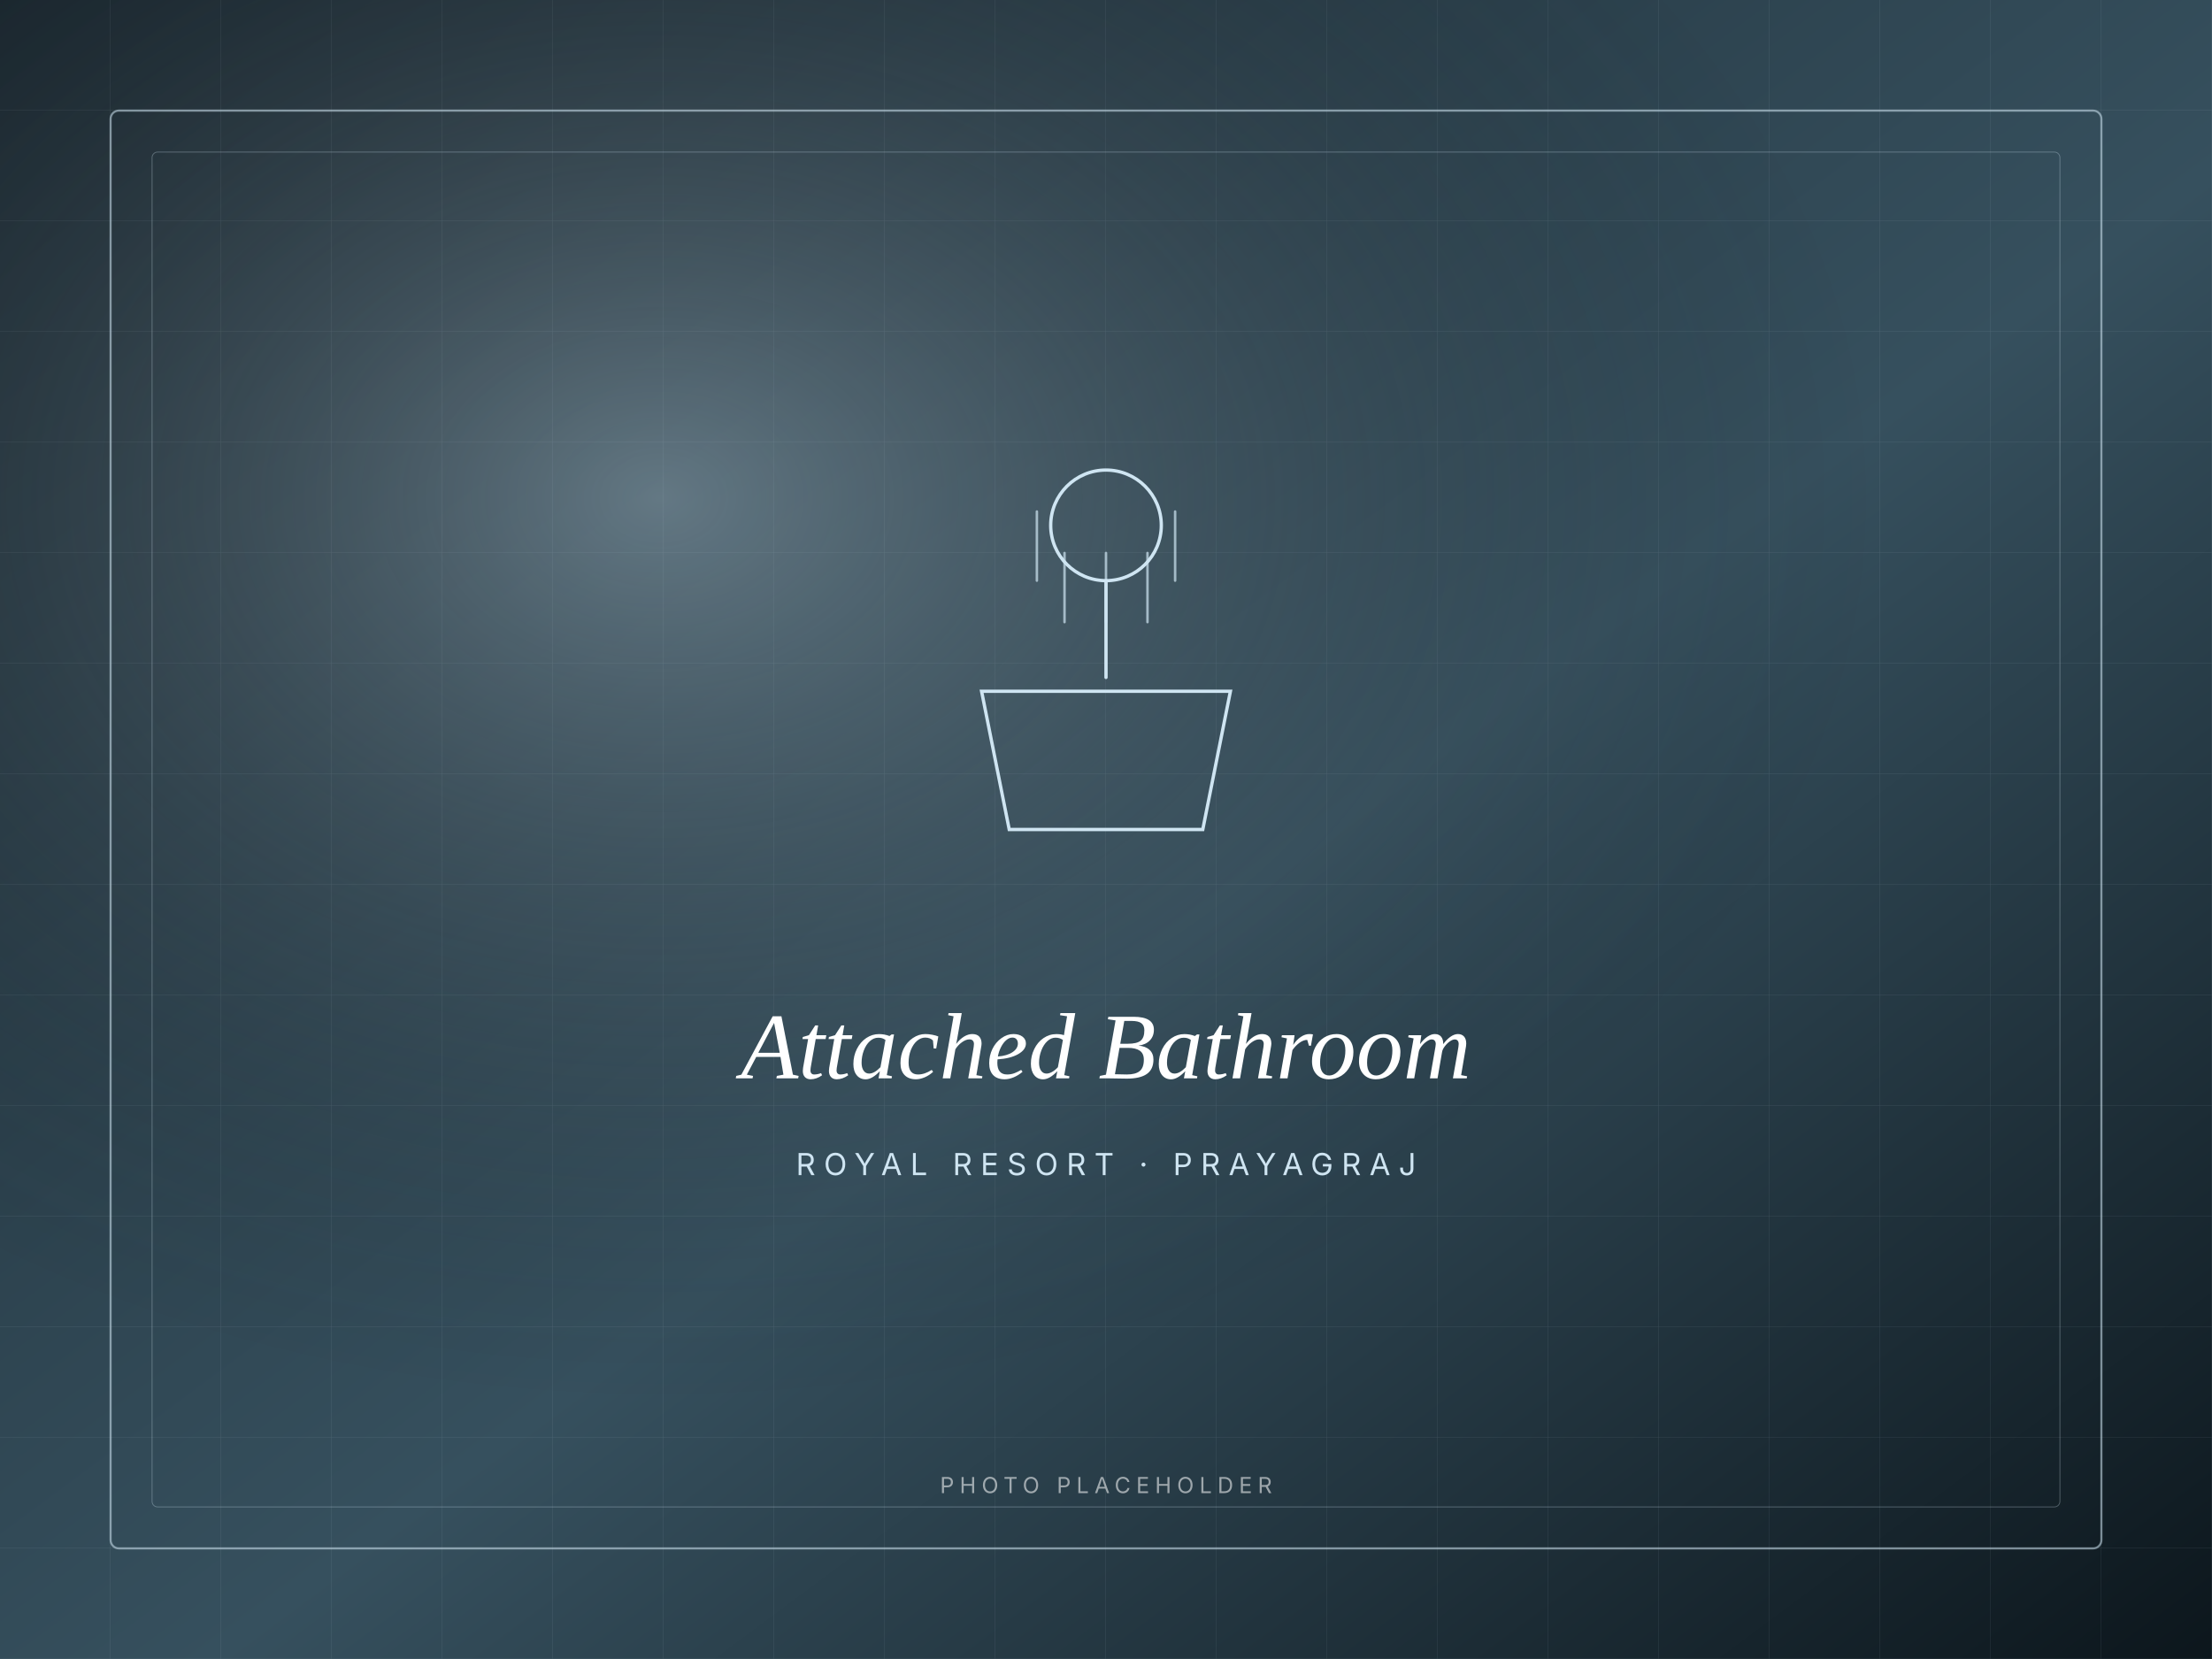
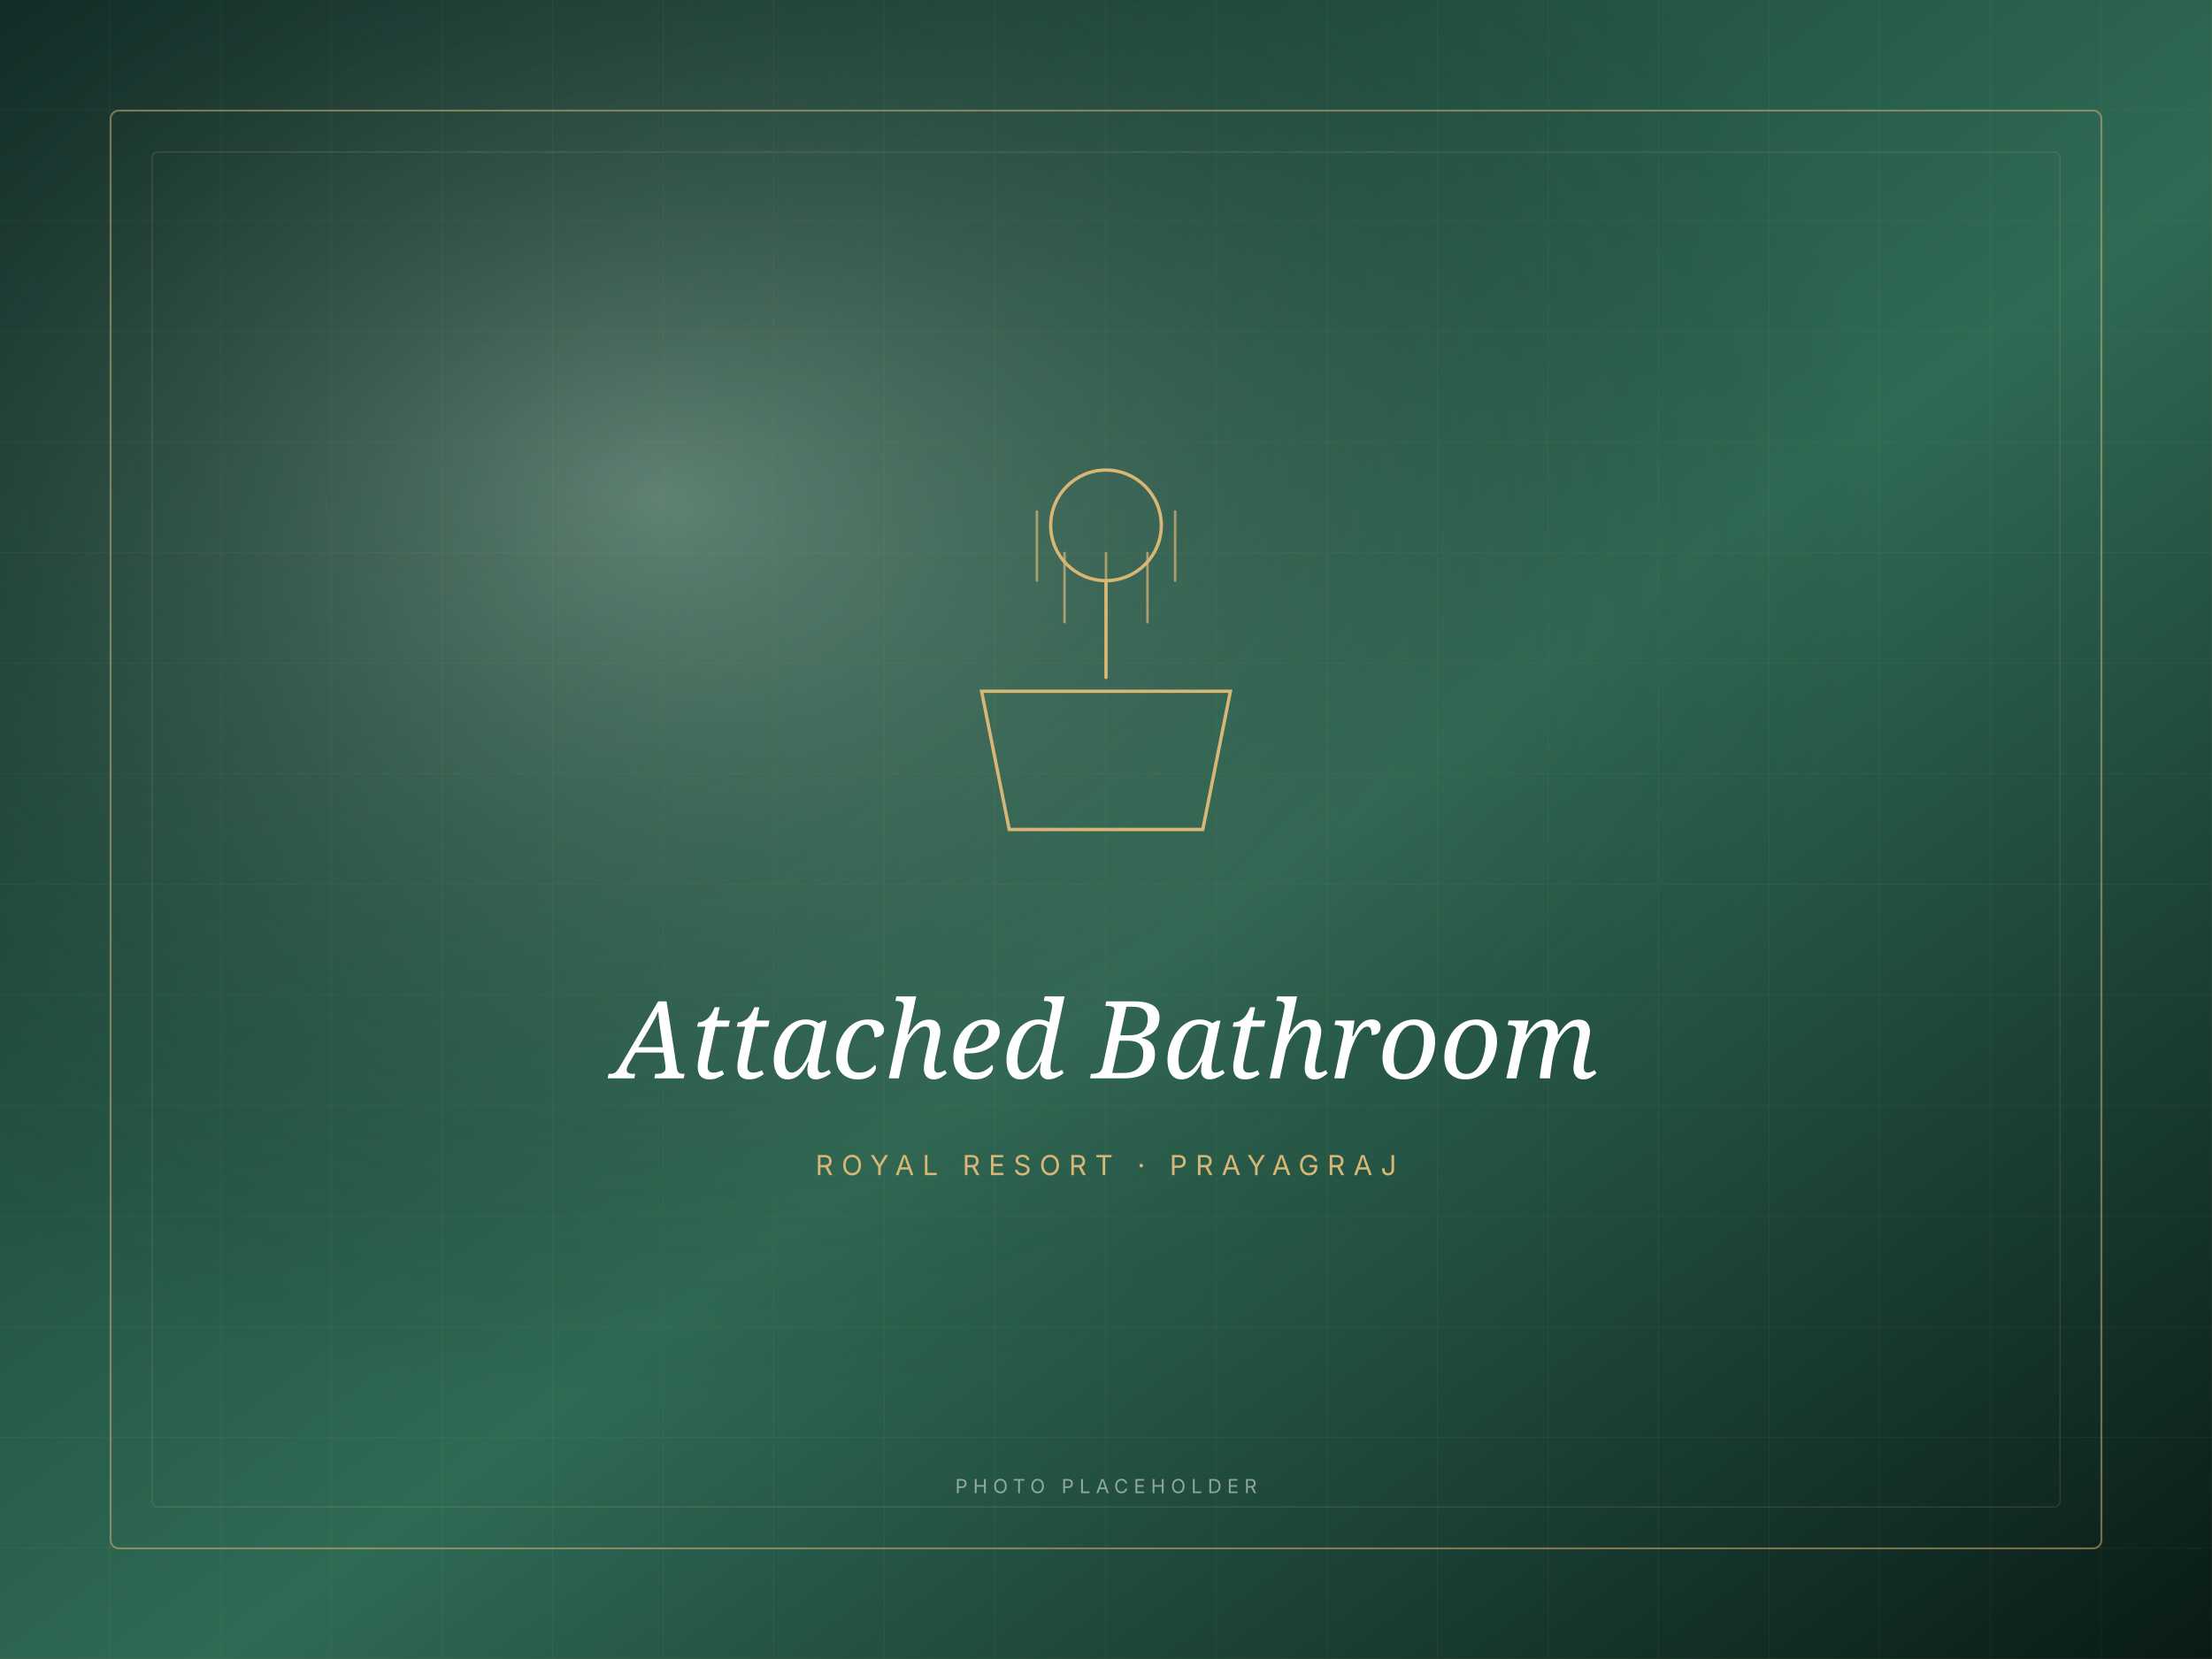
<svg xmlns="http://www.w3.org/2000/svg" viewBox="0 0 1600 1200" preserveAspectRatio="xMidYMid slice" role="img" aria-label="Attached bathroom placeholder">
  <defs>
    <linearGradient id="bg" x1="0" y1="0" x2="1" y2="1">
-       <stop offset="0" stop-color="#19262e" />
-       <stop offset="0.55" stop-color="#36505e" />
-       <stop offset="1" stop-color="#0c161c" />
+       <stop offset="0" stop-color="#0e2b25" />
+       <stop offset="0.55" stop-color="#2f6a55" />
+       <stop offset="1" stop-color="#091a16" />
    </linearGradient>
    <radialGradient id="glow" cx="0.3" cy="0.3" r="0.55">
-       <stop offset="0" stop-color="#cfe5f2" stop-opacity="0.35" />
+       <stop offset="0" stop-color="#e6f0e0" stop-opacity="0.32" />
      <stop offset="1" stop-color="#000" stop-opacity="0" />
    </radialGradient>
    <pattern id="grid" width="80" height="80" patternUnits="userSpaceOnUse">
-       <path d="M0 80 L80 80 M80 0 L80 80" stroke="#cfe5f2" stroke-width="0.5" stroke-opacity="0.16" />
+       <path d="M0 80 L80 80 M80 0 L80 80" stroke="#d8b675" stroke-width="0.5" stroke-opacity="0.14" />
    </pattern>
  </defs>
  <rect width="1600" height="1200" fill="url(#bg)" />
  <rect width="1600" height="1200" fill="url(#grid)" />
  <rect width="1600" height="1200" fill="url(#glow)" />
-   <g stroke="#cfe5f2" stroke-width="1.5" fill="none" opacity="0.55">
+   <g stroke="#d8b675" stroke-width="1.4" fill="none" opacity="0.5">
    <rect x="80" y="80" width="1440" height="1040" rx="6" />
-     <rect x="110" y="110" width="1380" height="980" rx="4" stroke-width="0.6" opacity="0.6" />
+     <rect x="110" y="110" width="1380" height="980" rx="4" stroke-width="0.5" opacity="0.55" />
  </g>
-   <g transform="translate(800 500)" fill="none" stroke="#cfe5f2" stroke-width="2.4" stroke-linecap="round">
+   <g transform="translate(800 500)" fill="none" stroke="#d8b675" stroke-width="2.4" stroke-linecap="round">
    <circle cx="0" cy="-120" r="40" />
    <path d="M0 -80 L0 -10" />
    <path d="M-90 0 L90 0 L70 100 L-70 100 Z" />
    <g stroke-width="1.8" opacity="0.7">
      <path d="M-30 -100 L-30 -50 M0 -100 L0 -50 M30 -100 L30 -50" />
      <path d="M-50 -130 L-50 -80 M50 -130 L50 -80" />
    </g>
  </g>
-   <text x="800" y="780" text-anchor="middle" font-family="Georgia, 'Times New Roman', serif" font-size="68" fill="#fff" font-style="italic">Attached Bathroom</text>
-   <text x="800" y="850" text-anchor="middle" font-family="Inter, Arial, sans-serif" font-size="22" fill="#cfe5f2" letter-spacing="6">ROYAL RESORT · PRAYAGRAJ</text>
-   <text x="800" y="1080" text-anchor="middle" font-family="Inter, Arial, sans-serif" font-size="16" fill="#fff" opacity="0.55" letter-spacing="4">PHOTO PLACEHOLDER</text>
+   <text x="800" y="780" text-anchor="middle" font-family="'Instrument Serif', Georgia, serif" font-size="78" fill="#fff" font-style="italic">Attached Bathroom</text>
+   <text x="800" y="850" text-anchor="middle" font-family="Inter, Arial, sans-serif" font-size="20" fill="#d8b675" letter-spacing="6">ROYAL RESORT · PRAYAGRAJ</text>
+   <text x="800" y="1080" text-anchor="middle" font-family="Inter, Arial, sans-serif" font-size="14" fill="#fff" opacity="0.5" letter-spacing="4">PHOTO PLACEHOLDER</text>
</svg>
